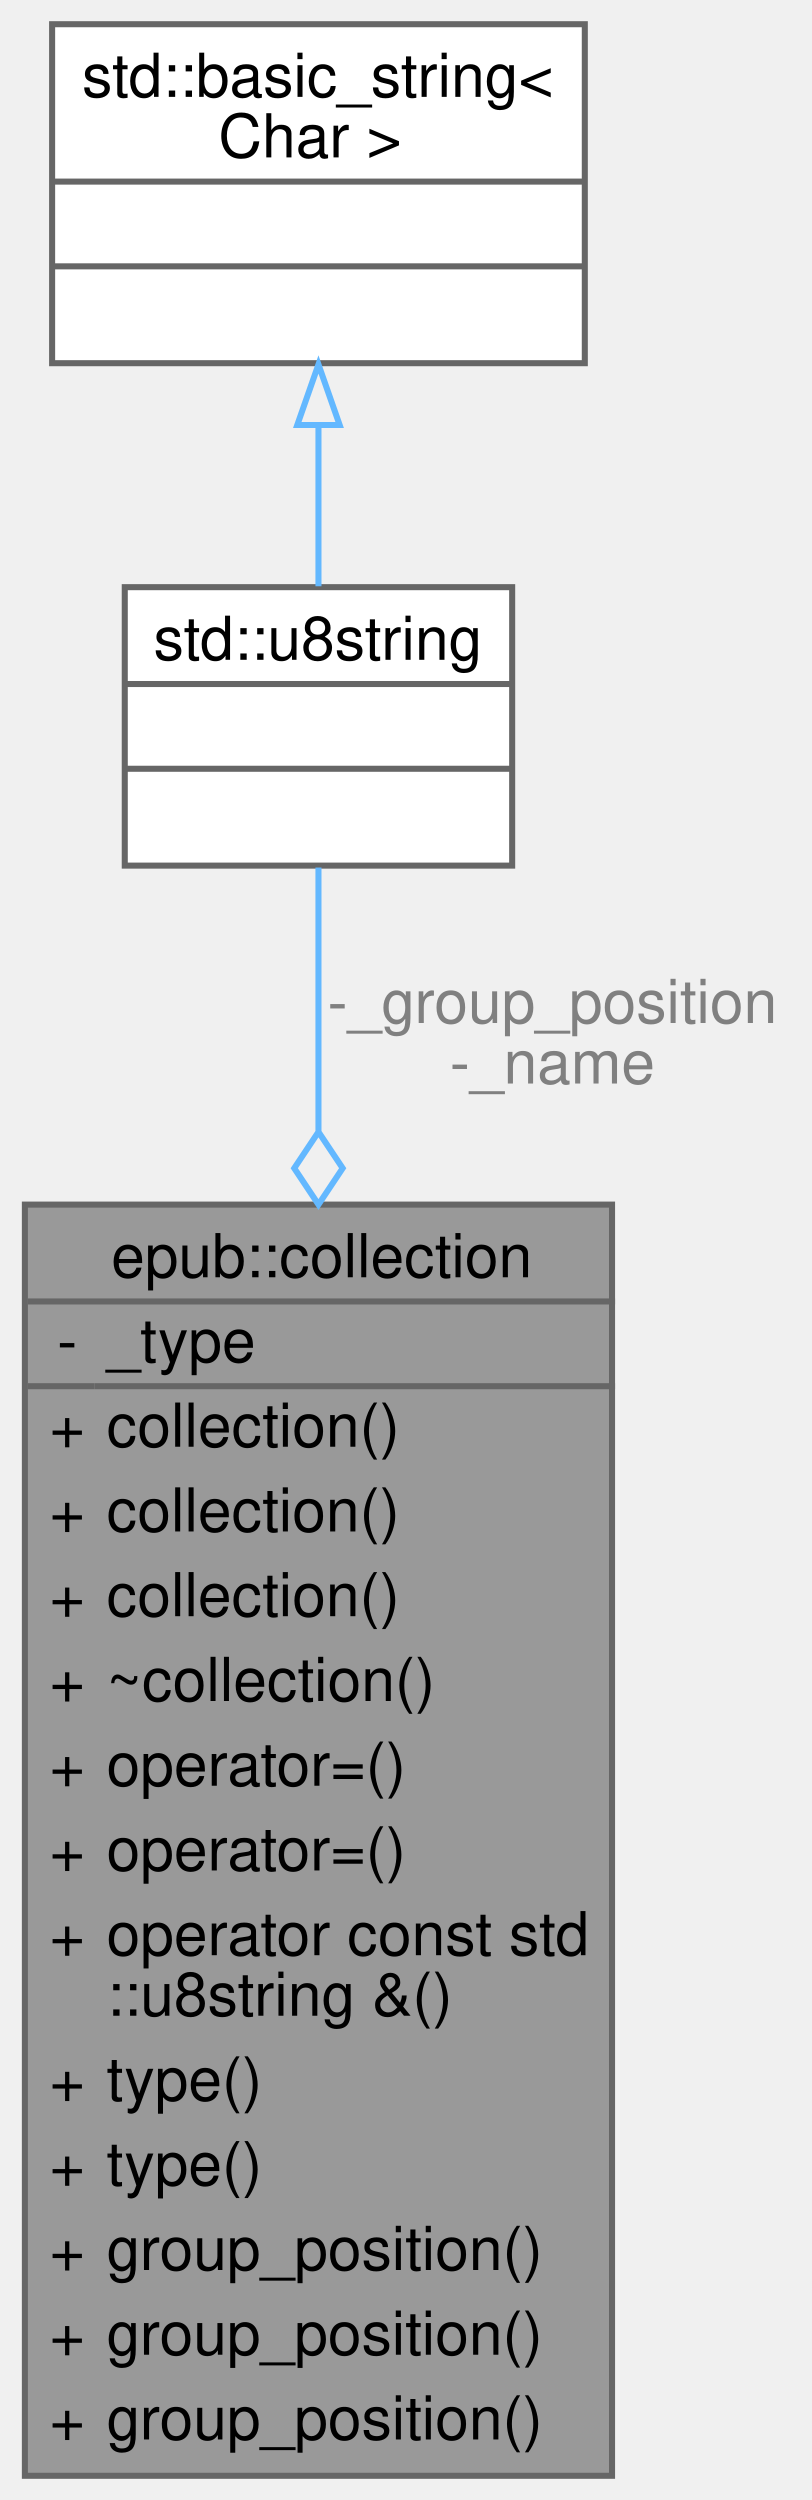
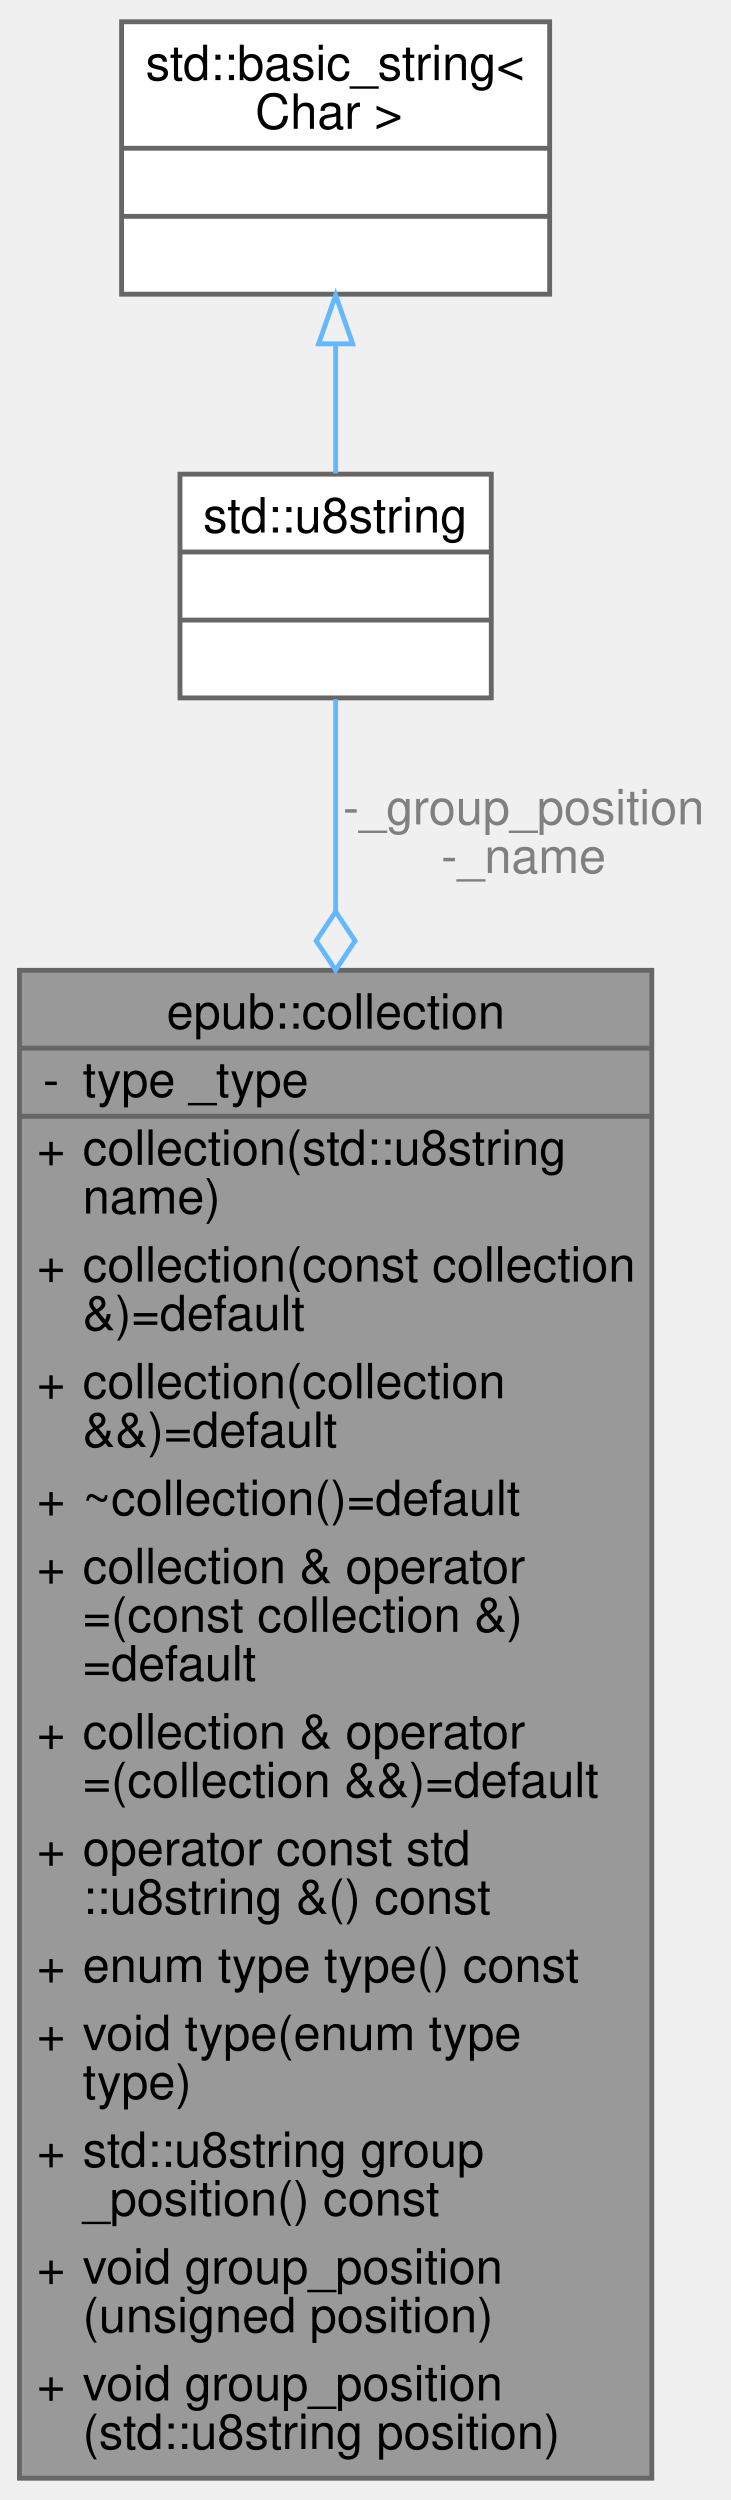
- <svg xmlns="http://www.w3.org/2000/svg" xmlns:xlink="http://www.w3.org/1999/xlink" width="134pt" height="413pt" viewBox="0.00 0.00 133.78 413.00">
-   <g id="graph0" class="graph" transform="scale(1 1) rotate(0) translate(4 409)">
+ <svg xmlns="http://www.w3.org/2000/svg" xmlns:xlink="http://www.w3.org/1999/xlink" width="150pt" height="513pt" viewBox="0.00 0.00 150.28 513.00">
+   <g id="graph0" class="graph" transform="scale(1 1) rotate(0) translate(4 509)">
    <g id="Node000001" class="node">
      <g id="a_Node000001">
        <a xlink:title="An indication that the publication is part of a larger set.">
-           <polygon fill="#999999" stroke="transparent" points="97,-210 0,-210 0,0 97,0 97,-210" />
-           <text text-anchor="start" x="14.25" y="-198" font-family="Helvetica,sans-Serif" font-size="10.00">epub::collection</text>
-           <text text-anchor="start" x="5.33" y="-184" font-family="Helvetica,sans-Serif" font-size="10.00">-</text>
-           <text text-anchor="start" x="13.5" y="-184" font-family="Helvetica,sans-Serif" font-size="10.00">_type</text>
-           <text text-anchor="start" x="4.08" y="-170" font-family="Helvetica,sans-Serif" font-size="10.00">+</text>
-           <text text-anchor="start" x="13.5" y="-170" font-family="Helvetica,sans-Serif" font-size="10.00">collection()</text>
-           <text text-anchor="start" x="4.08" y="-156" font-family="Helvetica,sans-Serif" font-size="10.00">+</text>
-           <text text-anchor="start" x="13.5" y="-156" font-family="Helvetica,sans-Serif" font-size="10.00">collection()</text>
-           <text text-anchor="start" x="4.08" y="-142" font-family="Helvetica,sans-Serif" font-size="10.00">+</text>
-           <text text-anchor="start" x="13.5" y="-142" font-family="Helvetica,sans-Serif" font-size="10.00">collection()</text>
-           <text text-anchor="start" x="4.08" y="-128" font-family="Helvetica,sans-Serif" font-size="10.00">+</text>
-           <text text-anchor="start" x="13.5" y="-128" font-family="Helvetica,sans-Serif" font-size="10.00">~collection()</text>
-           <text text-anchor="start" x="4.08" y="-114" font-family="Helvetica,sans-Serif" font-size="10.00">+</text>
-           <text text-anchor="start" x="13.5" y="-114" font-family="Helvetica,sans-Serif" font-size="10.00">operator=()</text>
-           <text text-anchor="start" x="4.08" y="-100" font-family="Helvetica,sans-Serif" font-size="10.00">+</text>
-           <text text-anchor="start" x="13.5" y="-100" font-family="Helvetica,sans-Serif" font-size="10.00">operator=()</text>
-           <text text-anchor="start" x="4.08" y="-86" font-family="Helvetica,sans-Serif" font-size="10.00">+</text>
-           <text text-anchor="start" x="13.5" y="-86" font-family="Helvetica,sans-Serif" font-size="10.00">operator const std</text>
-           <text text-anchor="start" x="13.5" y="-76" font-family="Helvetica,sans-Serif" font-size="10.00">::u8string &amp;()</text>
-           <text text-anchor="start" x="4.08" y="-62" font-family="Helvetica,sans-Serif" font-size="10.00">+</text>
-           <text text-anchor="start" x="13.5" y="-62" font-family="Helvetica,sans-Serif" font-size="10.00">type()</text>
-           <text text-anchor="start" x="4.08" y="-48" font-family="Helvetica,sans-Serif" font-size="10.00">+</text>
-           <text text-anchor="start" x="13.5" y="-48" font-family="Helvetica,sans-Serif" font-size="10.00">type()</text>
-           <text text-anchor="start" x="4.08" y="-34" font-family="Helvetica,sans-Serif" font-size="10.00">+</text>
-           <text text-anchor="start" x="13.5" y="-34" font-family="Helvetica,sans-Serif" font-size="10.00">group_position()</text>
-           <text text-anchor="start" x="4.08" y="-20" font-family="Helvetica,sans-Serif" font-size="10.00">+</text>
-           <text text-anchor="start" x="13.5" y="-20" font-family="Helvetica,sans-Serif" font-size="10.00">group_position()</text>
-           <text text-anchor="start" x="4.08" y="-6" font-family="Helvetica,sans-Serif" font-size="10.00">+</text>
-           <text text-anchor="start" x="13.5" y="-6" font-family="Helvetica,sans-Serif" font-size="10.00">group_position()</text>
-           <polygon fill="#666666" stroke="#666666" points="0.5,-194 0.5,-194 97.5,-194 97.5,-194 0.5,-194" />
-           <polygon fill="#666666" stroke="#666666" points="0.5,-180 0.5,-180 11.5,-180 11.5,-180 0.5,-180" />
-           <polygon fill="#666666" stroke="#666666" points="11.5,-180 11.5,-180 97.5,-180 97.5,-180 11.5,-180" />
-           <polygon fill="none" stroke="#666666" points="0,0 0,-210 97,-210 97,0 0,0" />
+           <polygon fill="#999999" stroke="transparent" points="130,-310 0,-310 0,0 130,0 130,-310" />
+           <text text-anchor="start" x="30.25" y="-298" font-family="Helvetica,sans-Serif" font-size="10.00">epub::collection</text>
+           <text text-anchor="start" x="4.83" y="-284" font-family="Helvetica,sans-Serif" font-size="10.00">-</text>
+           <text text-anchor="start" x="13" y="-284" font-family="Helvetica,sans-Serif" font-size="10.00">type _type</text>
+           <text text-anchor="start" x="3.58" y="-270" font-family="Helvetica,sans-Serif" font-size="10.00">+</text>
+           <text text-anchor="start" x="13" y="-270" font-family="Helvetica,sans-Serif" font-size="10.00">collection(std::u8string</text>
+           <text text-anchor="start" x="13" y="-260" font-family="Helvetica,sans-Serif" font-size="10.00"> name)</text>
+           <text text-anchor="start" x="3.58" y="-246" font-family="Helvetica,sans-Serif" font-size="10.00">+</text>
+           <text text-anchor="start" x="13" y="-246" font-family="Helvetica,sans-Serif" font-size="10.00">collection(const collection</text>
+           <text text-anchor="start" x="13" y="-236" font-family="Helvetica,sans-Serif" font-size="10.00"> &amp;)=default</text>
+           <text text-anchor="start" x="3.58" y="-222" font-family="Helvetica,sans-Serif" font-size="10.00">+</text>
+           <text text-anchor="start" x="13" y="-222" font-family="Helvetica,sans-Serif" font-size="10.00">collection(collection</text>
+           <text text-anchor="start" x="13" y="-212" font-family="Helvetica,sans-Serif" font-size="10.00"> &amp;&amp;)=default</text>
+           <text text-anchor="start" x="3.58" y="-198" font-family="Helvetica,sans-Serif" font-size="10.00">+</text>
+           <text text-anchor="start" x="13" y="-198" font-family="Helvetica,sans-Serif" font-size="10.00">~collection()=default</text>
+           <text text-anchor="start" x="3.58" y="-184" font-family="Helvetica,sans-Serif" font-size="10.00">+</text>
+           <text text-anchor="start" x="13" y="-184" font-family="Helvetica,sans-Serif" font-size="10.00">collection &amp; operator</text>
+           <text text-anchor="start" x="13" y="-174" font-family="Helvetica,sans-Serif" font-size="10.00">=(const collection &amp;)</text>
+           <text text-anchor="start" x="13" y="-164" font-family="Helvetica,sans-Serif" font-size="10.00">=default</text>
+           <text text-anchor="start" x="3.58" y="-150" font-family="Helvetica,sans-Serif" font-size="10.00">+</text>
+           <text text-anchor="start" x="13" y="-150" font-family="Helvetica,sans-Serif" font-size="10.00">collection &amp; operator</text>
+           <text text-anchor="start" x="13" y="-140" font-family="Helvetica,sans-Serif" font-size="10.00">=(collection &amp;&amp;)=default</text>
+           <text text-anchor="start" x="3.58" y="-126" font-family="Helvetica,sans-Serif" font-size="10.00">+</text>
+           <text text-anchor="start" x="13" y="-126" font-family="Helvetica,sans-Serif" font-size="10.00">operator const std</text>
+           <text text-anchor="start" x="13" y="-116" font-family="Helvetica,sans-Serif" font-size="10.00">::u8string &amp;() const</text>
+           <text text-anchor="start" x="3.58" y="-102" font-family="Helvetica,sans-Serif" font-size="10.00">+</text>
+           <text text-anchor="start" x="13" y="-102" font-family="Helvetica,sans-Serif" font-size="10.00">enum type type() const</text>
+           <text text-anchor="start" x="3.58" y="-88" font-family="Helvetica,sans-Serif" font-size="10.00">+</text>
+           <text text-anchor="start" x="13" y="-88" font-family="Helvetica,sans-Serif" font-size="10.00">void type(enum type</text>
+           <text text-anchor="start" x="13" y="-78" font-family="Helvetica,sans-Serif" font-size="10.00"> type)</text>
+           <text text-anchor="start" x="3.58" y="-64" font-family="Helvetica,sans-Serif" font-size="10.00">+</text>
+           <text text-anchor="start" x="13" y="-64" font-family="Helvetica,sans-Serif" font-size="10.00">std::u8string group</text>
+           <text text-anchor="start" x="13" y="-54" font-family="Helvetica,sans-Serif" font-size="10.00">_position() const</text>
+           <text text-anchor="start" x="3.58" y="-40" font-family="Helvetica,sans-Serif" font-size="10.00">+</text>
+           <text text-anchor="start" x="13" y="-40" font-family="Helvetica,sans-Serif" font-size="10.00">void group_position</text>
+           <text text-anchor="start" x="13" y="-30" font-family="Helvetica,sans-Serif" font-size="10.00">(unsigned position)</text>
+           <text text-anchor="start" x="3.58" y="-16" font-family="Helvetica,sans-Serif" font-size="10.00">+</text>
+           <text text-anchor="start" x="13" y="-16" font-family="Helvetica,sans-Serif" font-size="10.00">void group_position</text>
+           <text text-anchor="start" x="13" y="-6" font-family="Helvetica,sans-Serif" font-size="10.00">(std::u8string position)</text>
+           <polygon fill="#666666" stroke="#666666" points="0,-294 0,-294 130,-294 130,-294 0,-294" />
+           <polygon fill="#666666" stroke="#666666" points="0,-280 0,-280 11,-280 11,-280 0,-280" />
+           <polygon fill="#666666" stroke="#666666" points="11,-280 11,-280 130,-280 130,-280 11,-280" />
+           <polygon fill="none" stroke="#666666" points="0,0 0,-310 130,-310 130,0 0,0" />
        </a>
      </g>
    </g>
    <g id="Node000002" class="node">
      <g id="a_Node000002">
        <a xlink:title=" ">
-           <polygon fill="white" stroke="transparent" points="80.5,-312 16.5,-312 16.5,-266 80.5,-266 80.5,-312" />
-           <text text-anchor="start" x="21.26" y="-300" font-family="Helvetica,sans-Serif" font-size="10.00">std::u8string</text>
-           <text text-anchor="start" x="47.11" y="-286" font-family="Helvetica,sans-Serif" font-size="10.00"> </text>
-           <text text-anchor="start" x="47.11" y="-272" font-family="Helvetica,sans-Serif" font-size="10.00"> </text>
-           <polygon fill="#666666" stroke="#666666" points="16.5,-296 16.5,-296 80.5,-296 80.5,-296 16.5,-296" />
-           <polygon fill="#666666" stroke="#666666" points="16.5,-282 16.5,-282 80.5,-282 80.5,-282 16.5,-282" />
-           <polygon fill="none" stroke="#666666" points="16.5,-266 16.5,-312 80.5,-312 80.5,-266 16.5,-266" />
+           <polygon fill="white" stroke="transparent" points="97,-412 33,-412 33,-366 97,-366 97,-412" />
+           <text text-anchor="start" x="37.76" y="-400" font-family="Helvetica,sans-Serif" font-size="10.00">std::u8string</text>
+           <text text-anchor="start" x="63.61" y="-386" font-family="Helvetica,sans-Serif" font-size="10.00"> </text>
+           <text text-anchor="start" x="63.61" y="-372" font-family="Helvetica,sans-Serif" font-size="10.00"> </text>
+           <polygon fill="#666666" stroke="#666666" points="33,-396 33,-396 97,-396 97,-396 33,-396" />
+           <polygon fill="#666666" stroke="#666666" points="33,-382 33,-382 97,-382 97,-382 33,-382" />
+           <polygon fill="none" stroke="#666666" points="33,-366 33,-412 97,-412 97,-366 33,-366" />
        </a>
      </g>
    </g>
    <g id="edge1_Node000001_Node000002" class="edge">
      <g id="a_edge1_Node000001_Node000002">
        <a xlink:title=" ">
-           <path fill="none" stroke="#63b8ff" d="M48.5,-265.68C48.5,-254 48.5,-238.7 48.5,-222.2" />
-           <polygon fill="none" stroke="#63b8ff" points="48.5,-222.01 44.5,-216.01 48.5,-210.01 52.5,-216.01 48.5,-222.01" />
+           <path fill="none" stroke="#63b8ff" d="M65,-365.75C65,-354.24 65,-339.03 65,-322.06" />
+           <polygon fill="none" stroke="#63b8ff" points="65,-322.05 61,-316.05 65,-310.05 69,-316.05 65,-322.05" />
        </a>
      </g>
-       <text text-anchor="middle" x="87.14" y="-240" font-family="Helvetica,sans-Serif" font-size="10.00" fill="grey"> -_group_position</text>
-       <text text-anchor="middle" x="87.14" y="-230" font-family="Helvetica,sans-Serif" font-size="10.00" fill="grey">-_name</text>
+       <text text-anchor="middle" x="103.64" y="-340" font-family="Helvetica,sans-Serif" font-size="10.00" fill="grey"> -_group_position</text>
+       <text text-anchor="middle" x="103.64" y="-330" font-family="Helvetica,sans-Serif" font-size="10.00" fill="grey">-_name</text>
    </g>
    <g id="Node000003" class="node">
      <g id="a_Node000003">
        <a xlink:title=" ">
-           <polygon fill="white" stroke="transparent" points="92.5,-405 4.5,-405 4.5,-349 92.5,-349 92.5,-405" />
-           <text text-anchor="start" x="9.45" y="-393" font-family="Helvetica,sans-Serif" font-size="10.00">std::basic_string&lt;</text>
-           <text text-anchor="start" x="31.96" y="-383" font-family="Helvetica,sans-Serif" font-size="10.00"> Char &gt;</text>
-           <text text-anchor="start" x="47.11" y="-369" font-family="Helvetica,sans-Serif" font-size="10.00"> </text>
-           <text text-anchor="start" x="47.11" y="-355" font-family="Helvetica,sans-Serif" font-size="10.00"> </text>
-           <polygon fill="#666666" stroke="#666666" points="4.5,-379 4.5,-379 92.5,-379 92.5,-379 4.5,-379" />
-           <polygon fill="#666666" stroke="#666666" points="4.5,-365 4.5,-365 92.5,-365 92.5,-365 4.5,-365" />
-           <polygon fill="none" stroke="#666666" points="4.5,-349 4.5,-405 92.5,-405 92.5,-349 4.5,-349" />
+           <polygon fill="white" stroke="transparent" points="109,-505 21,-505 21,-449 109,-449 109,-505" />
+           <text text-anchor="start" x="25.95" y="-493" font-family="Helvetica,sans-Serif" font-size="10.00">std::basic_string&lt;</text>
+           <text text-anchor="start" x="48.46" y="-483" font-family="Helvetica,sans-Serif" font-size="10.00"> Char &gt;</text>
+           <text text-anchor="start" x="63.61" y="-469" font-family="Helvetica,sans-Serif" font-size="10.00"> </text>
+           <text text-anchor="start" x="63.61" y="-455" font-family="Helvetica,sans-Serif" font-size="10.00"> </text>
+           <polygon fill="#666666" stroke="#666666" points="21,-479 21,-479 109,-479 109,-479 21,-479" />
+           <polygon fill="#666666" stroke="#666666" points="21,-465 21,-465 109,-465 109,-465 21,-465" />
+           <polygon fill="none" stroke="#666666" points="21,-449 21,-505 109,-505 109,-449 21,-449" />
        </a>
      </g>
    </g>
    <g id="edge2_Node000002_Node000003" class="edge">
      <g id="a_edge2_Node000002_Node000003">
        <a xlink:title=" ">
-           <path fill="none" stroke="#63b8ff" d="M48.5,-338.78C48.5,-329.7 48.5,-320.27 48.5,-312.15" />
-           <polygon fill="none" stroke="#63b8ff" points="45,-338.79 48.5,-348.79 52,-338.79 45,-338.79" />
+           <path fill="none" stroke="#63b8ff" d="M65,-438.78C65,-429.7 65,-420.27 65,-412.15" />
+           <polygon fill="none" stroke="#63b8ff" points="61.5,-438.79 65,-448.79 68.5,-438.79 61.5,-438.79" />
        </a>
      </g>
    </g>
  </g>
</svg>
